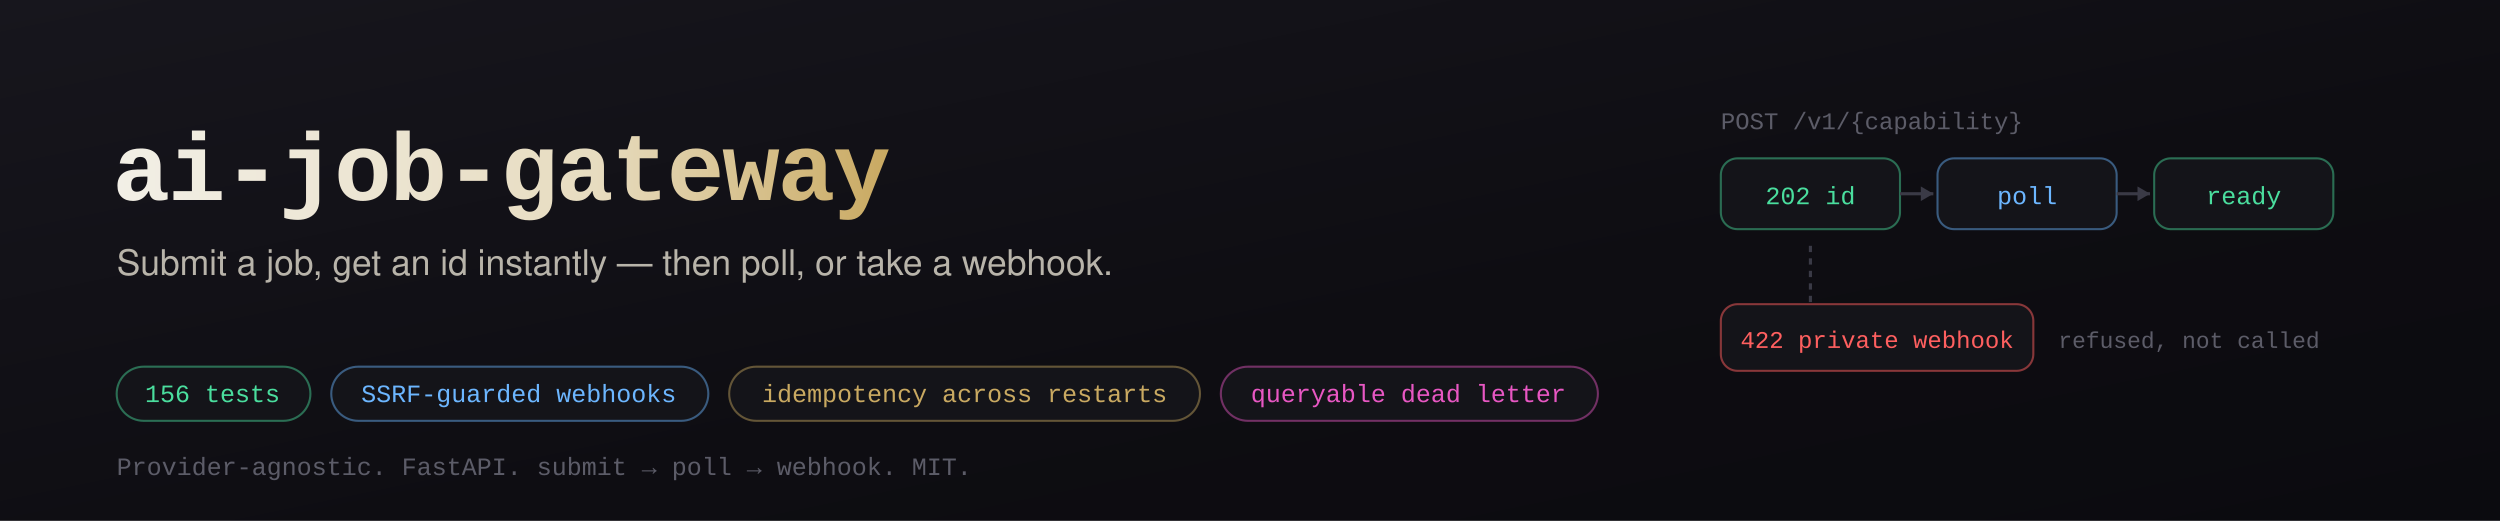
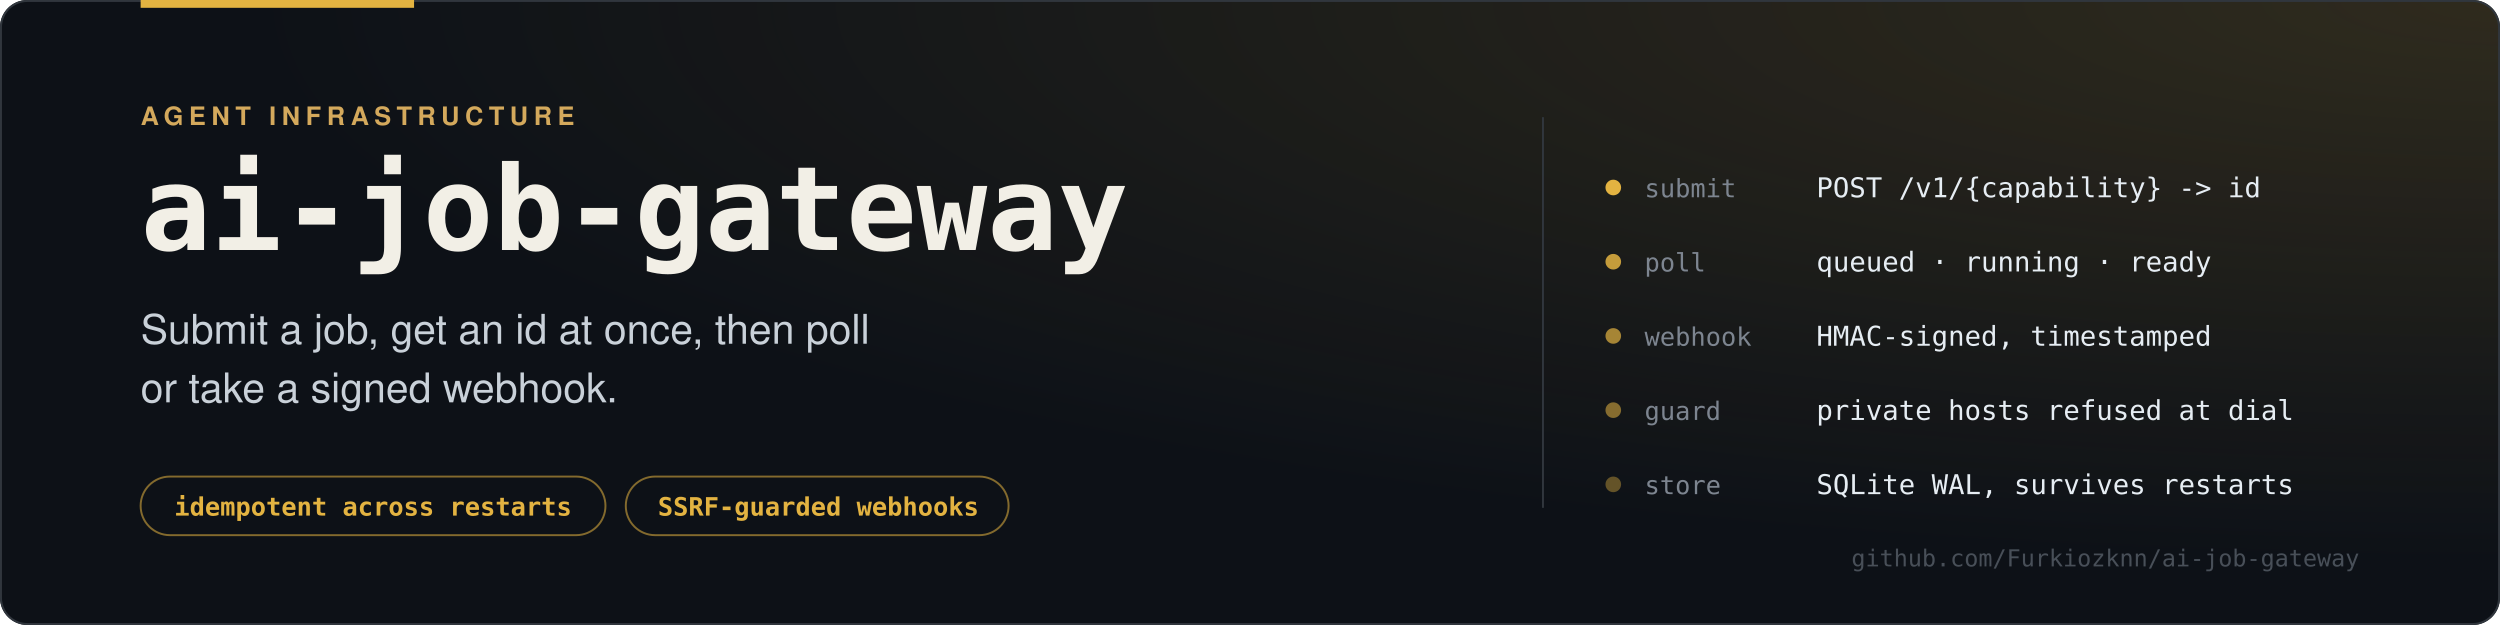
- <svg xmlns="http://www.w3.org/2000/svg" viewBox="0 0 1200 250" width="1200" height="250" role="img" aria-label="ai-job-gateway - submit a job, get an id instantly, poll or get webhooked">
+ <svg xmlns="http://www.w3.org/2000/svg" width="1280" height="320" viewBox="0 0 1280 320" role="img" aria-labelledby="t d">
  <defs>
-     <linearGradient id="bg" x1="0%" y1="0%" x2="100%" y2="100%">
-       <stop offset="0%" stop-color="#17161d" />
-       <stop offset="58%" stop-color="#0e0d12" />
-       <stop offset="100%" stop-color="#0b0b0f" />
-     </linearGradient>
-     <linearGradient id="name" x1="0%" y1="0%" x2="100%" y2="0%">
-       <stop offset="0%" stop-color="#f2efe6" />
-       <stop offset="62%" stop-color="#e7dcc0" />
-       <stop offset="100%" stop-color="#c9a961" />
-     </linearGradient>
-     <linearGradient id="hair" x1="0%" y1="0%" x2="100%" y2="0%">
-       <stop offset="0%" stop-color="#c9a961" stop-opacity="0.5" />
-       <stop offset="100%" stop-color="#c9a961" stop-opacity="0" />
-     </linearGradient>
-     <filter id="glow" x="-80%" y="-80%" width="260%" height="260%">
-       <feGaussianBlur stdDeviation="3.5" result="b" />
-       <feMerge>
-         <feMergeNode in="b" />
-         <feMergeNode in="SourceGraphic" />
-       </feMerge>
-     </filter>
+     <radialGradient id="g" cx="1" cy="0" r="0.9">
+       <stop offset="0" stop-color="#e3b341" stop-opacity=".16" />
+       <stop offset="1" stop-color="#e3b341" stop-opacity="0" />
+     </radialGradient>
+     <style>.u{font:700 13px/1 -apple-system,BlinkMacSystemFont,'Segoe UI',Helvetica,Arial,'DejaVu Sans',sans-serif;letter-spacing:.22em;fill:#d4a95c}.n{font:700 60px/1 ui-monospace,SFMono-Regular,'SF Mono',Menlo,Consolas,'DejaVu Sans Mono',monospace;fill:#f2efe6}
+ .p{font:400 21px/1 -apple-system,BlinkMacSystemFont,'Segoe UI',Helvetica,Arial,'DejaVu Sans',sans-serif;fill:#c9d1d9}.c{fill:none;stroke:#e3b341;stroke-opacity:.55}.ct{font:600 13px/1 ui-monospace,SFMono-Regular,'SF Mono',Menlo,Consolas,'DejaVu Sans Mono',monospace;fill:#e3b341}
+ .k{font:400 13px/1 ui-monospace,SFMono-Regular,'SF Mono',Menlo,Consolas,'DejaVu Sans Mono',monospace;fill:#7d8590}.d{font:500 14px/1 ui-monospace,SFMono-Regular,'SF Mono',Menlo,Consolas,'DejaVu Sans Mono',monospace;fill:#e6edf3}.f{font:400 12px/1 ui-monospace,SFMono-Regular,'SF Mono',Menlo,Consolas,'DejaVu Sans Mono',monospace;fill:#484f58}</style>
  </defs>
-   <rect width="1200" height="250" fill="url(#bg)" />
-   <text x="54" y="96" font-family="'Cascadia Code','JetBrains Mono','SFMono-Regular',Consolas,'Liberation Mono',Menlo,monospace" font-weight="700" font-size="46" fill="url(#name)" letter-spacing="-1">ai-job-gateway</text>
-   <text x="56" y="132" font-family="'Segoe UI',Verdana,Helvetica,sans-serif" font-size="17" fill="#c7c2b6" opacity="0.92">Submit a job, get an id instantly — then poll, or take a webhook.</text>
-   <line x1="56" y1="152" x2="330" y2="152" stroke="url(#hair)" stroke-width="1.5" />
-   <rect x="56" y="176" width="93" height="26" rx="13" fill="#141419" stroke="#4ade9e" stroke-opacity="0.45" />
-   <text x="102" y="193" text-anchor="middle" font-family="'Cascadia Code','JetBrains Mono','SFMono-Regular',Consolas,'Liberation Mono',Menlo,monospace" font-size="12" fill="#4ade9e">156 tests</text>
-   <rect x="159" y="176" width="181" height="26" rx="13" fill="#141419" stroke="#6cb6ff" stroke-opacity="0.45" />
-   <text x="249" y="193" text-anchor="middle" font-family="'Cascadia Code','JetBrains Mono','SFMono-Regular',Consolas,'Liberation Mono',Menlo,monospace" font-size="12" fill="#6cb6ff">SSRF-guarded webhooks</text>
-   <rect x="350" y="176" width="226" height="26" rx="13" fill="#141419" stroke="#c9a961" stroke-opacity="0.45" />
-   <text x="463" y="193" text-anchor="middle" font-family="'Cascadia Code','JetBrains Mono','SFMono-Regular',Consolas,'Liberation Mono',Menlo,monospace" font-size="12" fill="#c9a961">idempotency across restarts</text>
-   <rect x="586" y="176" width="181" height="26" rx="13" fill="#141419" stroke="#e857c3" stroke-opacity="0.45" />
-   <text x="676" y="193" text-anchor="middle" font-family="'Cascadia Code','JetBrains Mono','SFMono-Regular',Consolas,'Liberation Mono',Menlo,monospace" font-size="12" fill="#e857c3">queryable dead letter</text>
-   <text x="826" y="62" font-family="'Cascadia Code','JetBrains Mono','SFMono-Regular',Consolas,'Liberation Mono',Menlo,monospace" font-size="11.5" fill="#5c5c68">POST /v1/{capability}</text>
-   <rect x="826" y="76" width="86" height="34" rx="8" fill="#141419" stroke="#4ade9e" stroke-opacity="0.45" />
-   <text x="869" y="98" text-anchor="middle" font-family="'Cascadia Code','JetBrains Mono','SFMono-Regular',Consolas,'Liberation Mono',Menlo,monospace" font-size="12" fill="#4ade9e">202 id</text>
-   <line x1="912" y1="93" x2="928" y2="93" stroke="#3a3a46" stroke-width="1.5" />
-   <path d="M928 93 l-6 -3.5 v7 z" fill="#3a3a46" />
-   <rect x="930" y="76" width="86" height="34" rx="8" fill="#141419" stroke="#6cb6ff" stroke-opacity="0.45" />
-   <text x="973" y="98" text-anchor="middle" font-family="'Cascadia Code','JetBrains Mono','SFMono-Regular',Consolas,'Liberation Mono',Menlo,monospace" font-size="12" fill="#6cb6ff">poll</text>
-   <line x1="1016" y1="93" x2="1032" y2="93" stroke="#3a3a46" stroke-width="1.5" />
-   <path d="M1032 93 l-6 -3.5 v7 z" fill="#3a3a46" />
-   <rect x="1034" y="76" width="86" height="34" rx="8" fill="#141419" stroke="#4ade9e" stroke-opacity="0.45" />
-   <text x="1077" y="98" text-anchor="middle" font-family="'Cascadia Code','JetBrains Mono','SFMono-Regular',Consolas,'Liberation Mono',Menlo,monospace" font-size="12" fill="#4ade9e">ready</text>
-   <line x1="869" y1="118" x2="869" y2="146" stroke="#3a3a46" stroke-width="1.5" stroke-dasharray="3 3" />
-   <rect x="826" y="146" width="150" height="32" rx="8" fill="#141419" stroke="#ff5f5f" stroke-opacity="0.5" />
-   <text x="901" y="167" text-anchor="middle" font-family="'Cascadia Code','JetBrains Mono','SFMono-Regular',Consolas,'Liberation Mono',Menlo,monospace" font-size="11.5" fill="#ff5f5f">422 private webhook</text>
-   <text x="988" y="167" font-family="'Cascadia Code','JetBrains Mono','SFMono-Regular',Consolas,'Liberation Mono',Menlo,monospace" font-size="11" fill="#5c5c68">refused, not called</text>
-   <text x="56" y="228" font-family="'Cascadia Code','JetBrains Mono','SFMono-Regular',Consolas,'Liberation Mono',Menlo,monospace" font-size="12" fill="#5c5c68">Provider-agnostic. FastAPI. submit → poll → webhook. MIT.</text>
+   <rect width="1280" height="320" rx="14" fill="#0d1117" />
+   <rect width="1280" height="320" rx="14" fill="url(#g)" />
+   <rect x="0.5" y="0.5" width="1279" height="319" rx="13.5" fill="none" stroke="#30363d" />
+   <rect x="72" y="0" width="140" height="4" fill="#e3b341" />
+   <text x="72" y="64" class="u">AGENT INFRASTRUCTURE</text>
+   <text x="72" y="128" class="n">ai-job-gateway</text>
+   <text x="72" y="176" class="p">Submit a job, get an id at once, then poll</text>
+   <text x="72" y="206" class="p">or take a signed webhook.</text>
+   <rect x="72" y="244" width="238" height="30" rx="15" class="c" />
+   <text x="191" y="264" class="ct" text-anchor="middle">idempotent across restarts</text>
+   <rect x="320.4" y="244" width="196" height="30" rx="15" class="c" />
+   <text x="419" y="264" class="ct" text-anchor="middle">SSRF-guarded webhooks</text>
+   <line x1="790" y1="60" x2="790" y2="260" stroke="#30363d" />
+   <circle cx="826" cy="96" r="4" fill="#e3b341" opacity="1.00" />
+   <text x="842" y="101" class="k">submit</text>
+   <text x="930" y="101" class="d">POST /v1/{capability} -&gt; id</text>
+   <circle cx="826" cy="134" r="4" fill="#e3b341" opacity="0.85" />
+   <text x="842" y="139" class="k">poll</text>
+   <text x="930" y="139" class="d">queued · running · ready</text>
+   <circle cx="826" cy="172" r="4" fill="#e3b341" opacity="0.70" />
+   <text x="842" y="177" class="k">webhook</text>
+   <text x="930" y="177" class="d">HMAC-signed, timestamped</text>
+   <circle cx="826" cy="210" r="4" fill="#e3b341" opacity="0.55" />
+   <text x="842" y="215" class="k">guard</text>
+   <text x="930" y="215" class="d">private hosts refused at dial</text>
+   <circle cx="826" cy="248" r="4" fill="#e3b341" opacity="0.40" />
+   <text x="842" y="253" class="k">store</text>
+   <text x="930" y="253" class="d">SQLite WAL, survives restarts</text>
+   <text x="1208" y="290" class="f" text-anchor="end">github.com/Furkiozknn/ai-job-gateway</text>
</svg>
